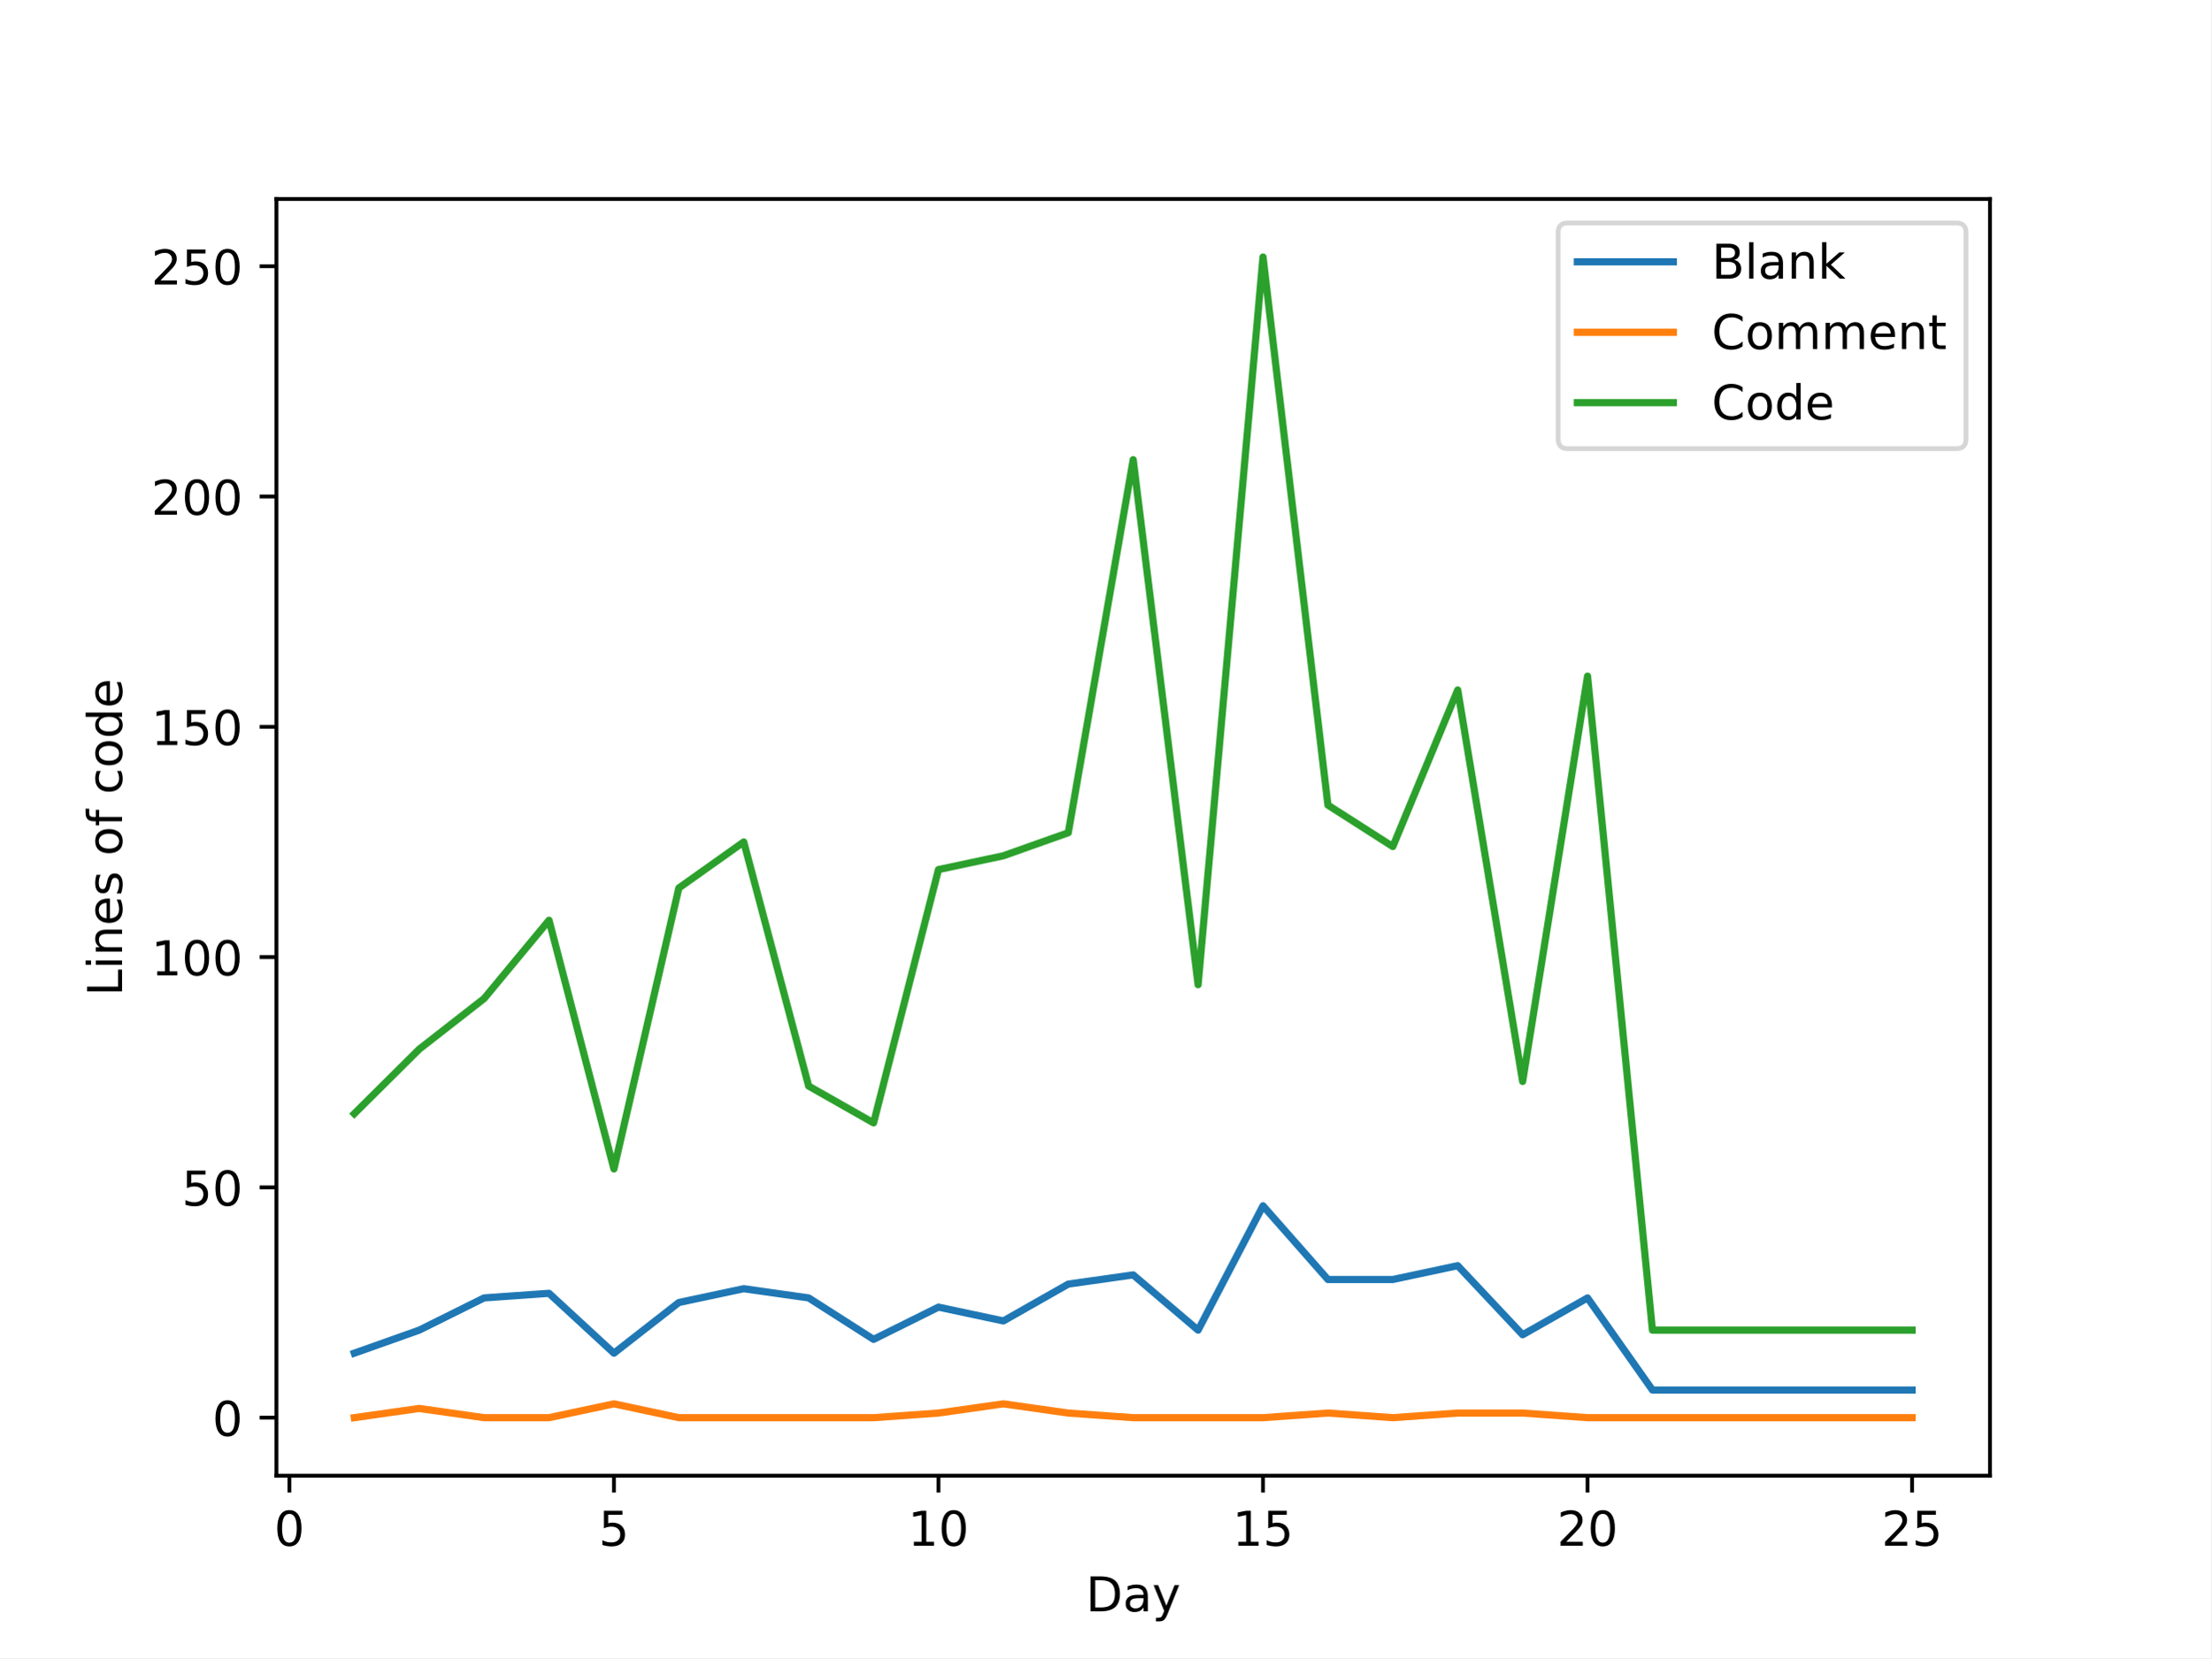
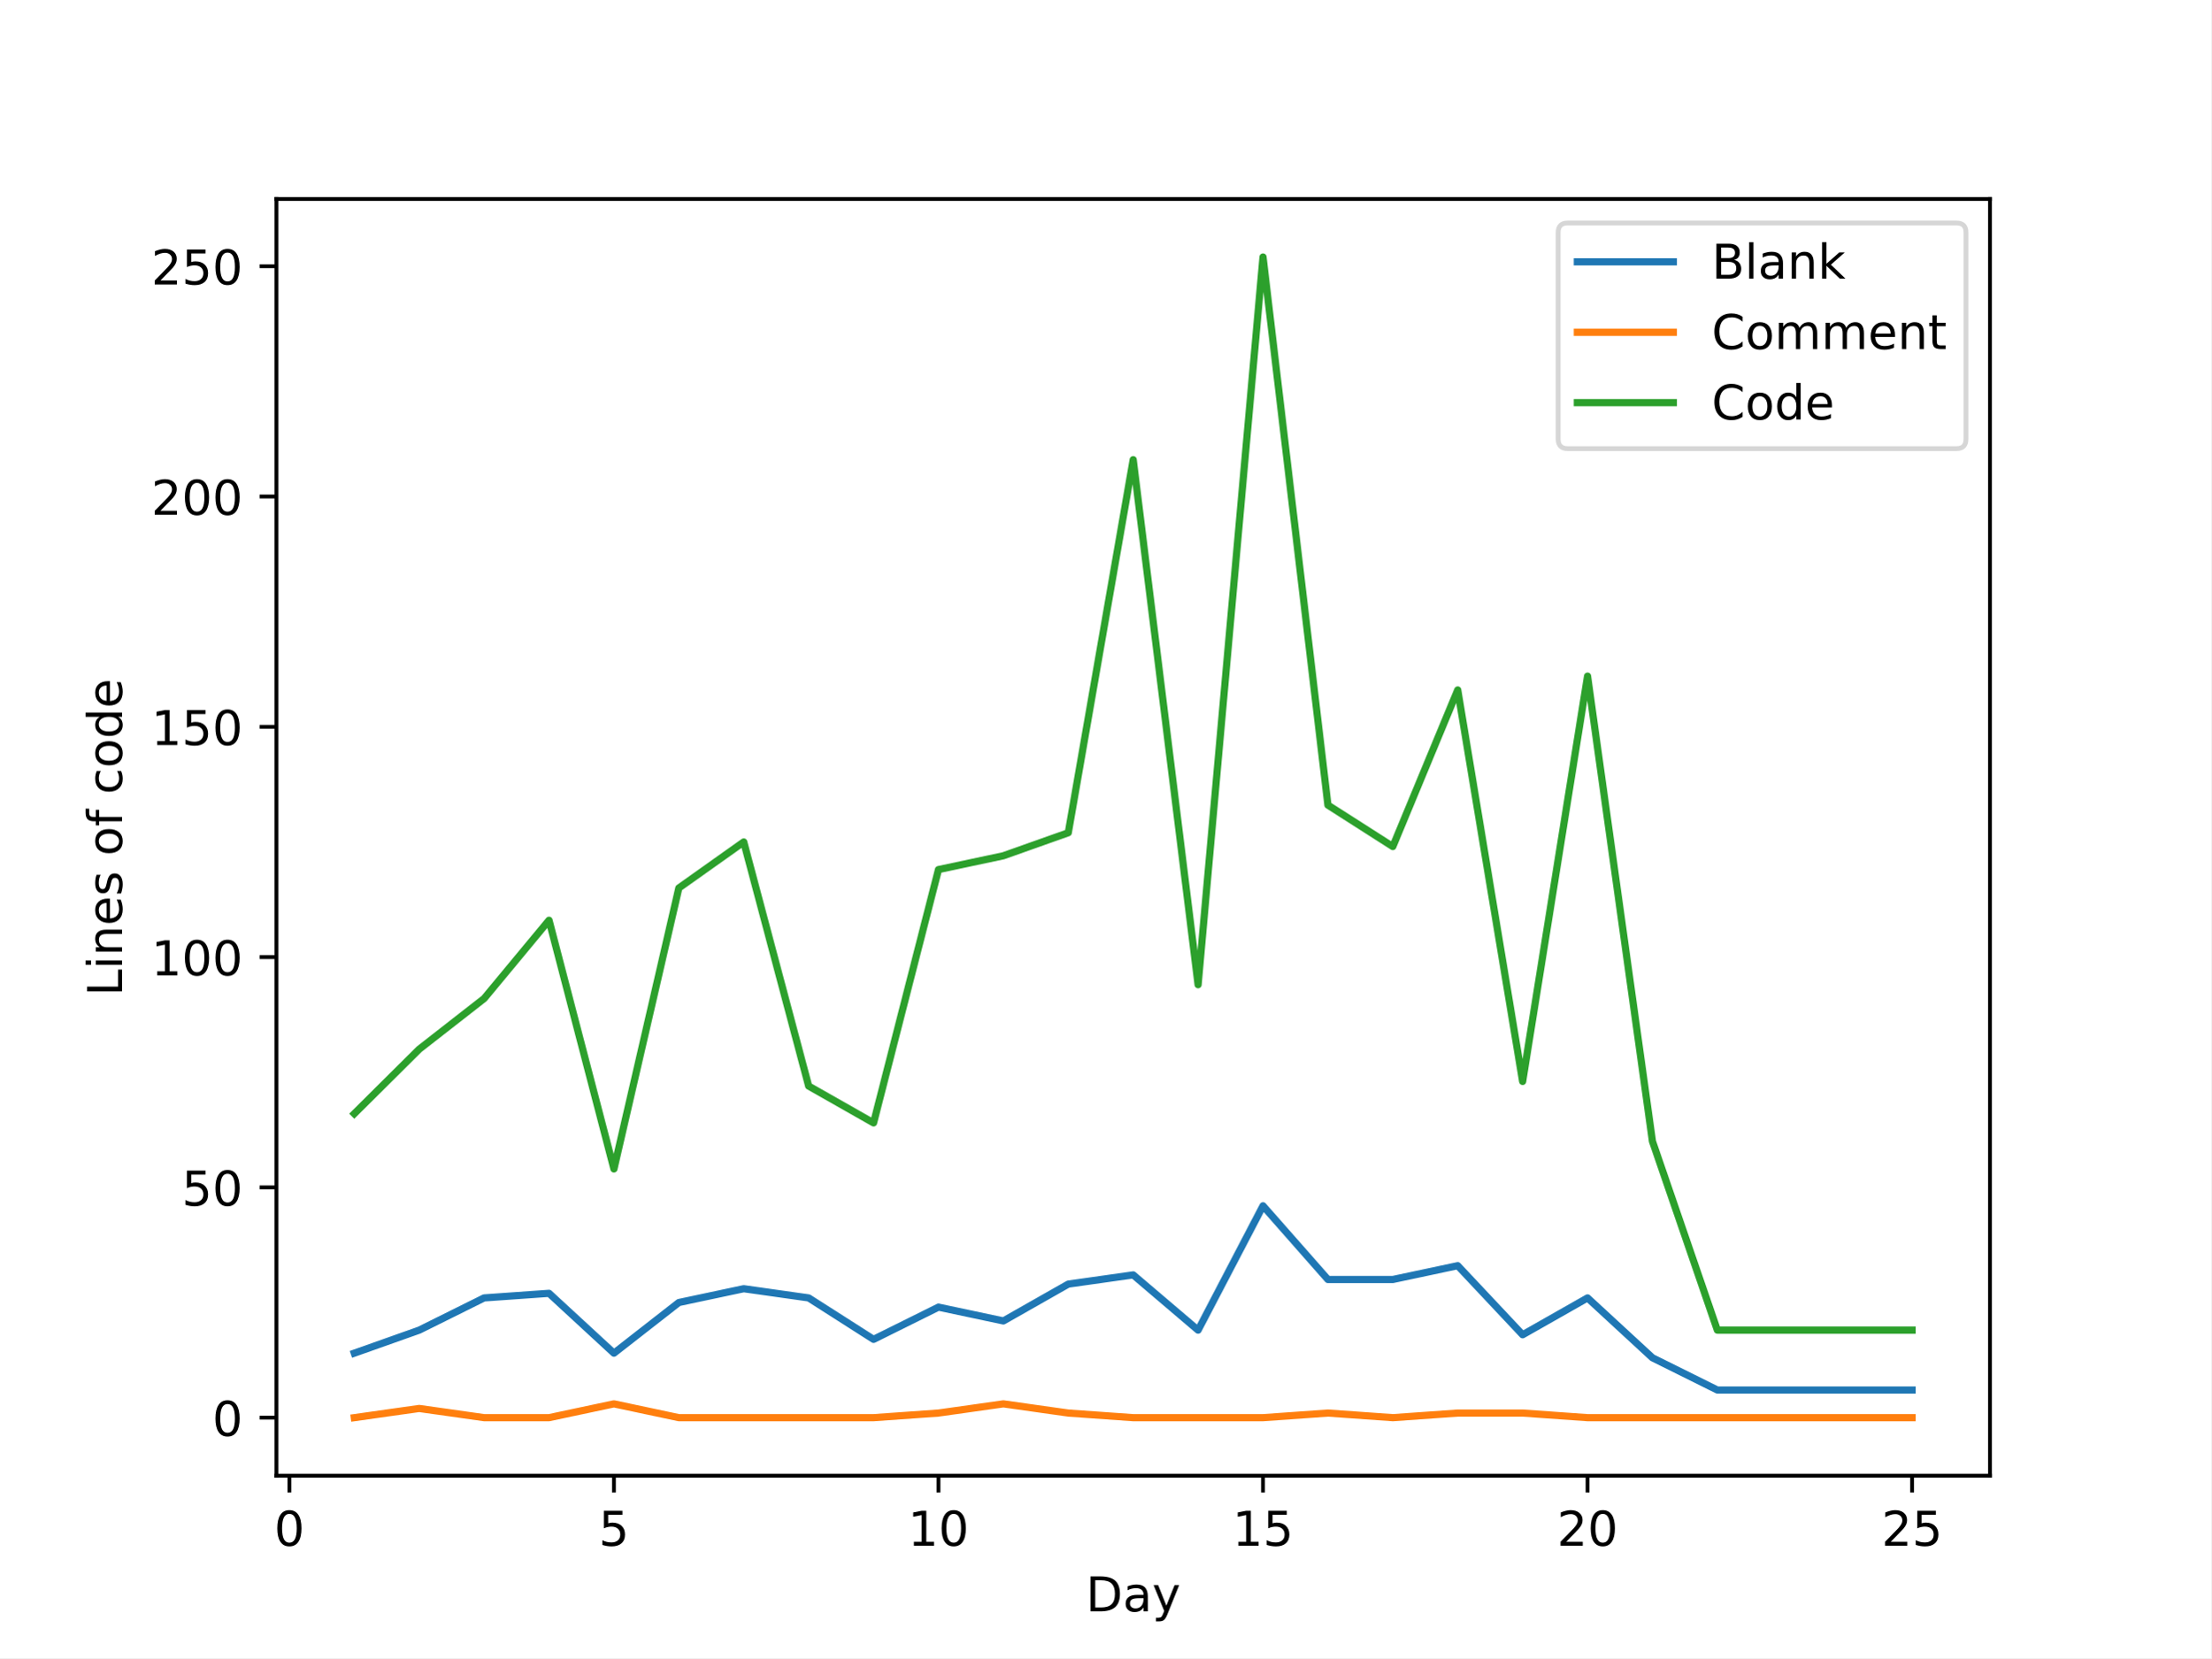
<svg xmlns="http://www.w3.org/2000/svg" xmlns:xlink="http://www.w3.org/1999/xlink" height="345.6pt" version="1.1" viewBox="0 0 460.8 345.6" width="460.8pt">
  <defs>
    <style type="text/css">
*{stroke-linecap:butt;stroke-linejoin:round;}
  </style>
  </defs>
  <g id="figure_1">
    <g id="patch_1">
      <path d="M 0 345.6  L 460.8 345.6  L 460.8 0  L 0 0  z " style="fill:#ffffff;" />
    </g>
    <g id="axes_1">
      <g id="patch_2">
        <path d="M 57.6 307.584  L 414.72 307.584  L 414.72 41.472  L 57.6 41.472  z " style="fill:#ffffff;" />
      </g>
      <g id="matplotlib.axis_1">
        <g id="xtick_1">
          <g id="line2d_1">
            <defs>
-               <path d="M 0 0  L 0 3.5  " id="me1cf09a1d9" style="stroke:#000000;stroke-width:0.8;" />
-             </defs>
-             <g>
-               <use style="stroke:#000000;stroke-width:0.8;" x="60.305" xlink:href="#me1cf09a1d9" y="307.584" />
+               <path d="M 0 0  L 0 3.5  " id="mec9193305a" style="stroke:#000000;stroke-width:0.8;" />
+             </defs>
+             <g>
+               <use style="stroke:#000000;stroke-width:0.8;" x="60.305" xlink:href="#mec9193305a" y="307.584" />
            </g>
          </g>
          <g id="text_1">
            <defs>
              <path d="M 31.781 66.406  Q 24.172 66.406 20.328 58.906  Q 16.5 51.422 16.5 36.375  Q 16.5 21.391 20.328 13.891  Q 24.172 6.391 31.781 6.391  Q 39.453 6.391 43.281 13.891  Q 47.125 21.391 47.125 36.375  Q 47.125 51.422 43.281 58.906  Q 39.453 66.406 31.781 66.406  z M 31.781 74.219  Q 44.047 74.219 50.516 64.516  Q 56.984 54.828 56.984 36.375  Q 56.984 17.969 50.516 8.266  Q 44.047 -1.422 31.781 -1.422  Q 19.531 -1.422 13.062 8.266  Q 6.594 17.969 6.594 36.375  Q 6.594 54.828 13.062 64.516  Q 19.531 74.219 31.781 74.219  z " id="DejaVuSans-48" />
            </defs>
            <g transform="translate(57.12421 322.1824)scale(0.1 -0.1)">
              <use xlink:href="#DejaVuSans-48" />
            </g>
          </g>
        </g>
        <g id="xtick_2">
          <g id="line2d_2">
            <g>
-               <use style="stroke:#000000;stroke-width:0.8;" x="127.942" xlink:href="#me1cf09a1d9" y="307.584" />
+               <use style="stroke:#000000;stroke-width:0.8;" x="127.942" xlink:href="#mec9193305a" y="307.584" />
            </g>
          </g>
          <g id="text_2">
            <defs>
              <path d="M 10.797 72.906  L 49.516 72.906  L 49.516 64.594  L 19.828 64.594  L 19.828 46.734  Q 21.969 47.469 24.109 47.828  Q 26.266 48.188 28.422 48.188  Q 40.625 48.188 47.75 41.5  Q 54.891 34.812 54.891 23.391  Q 54.891 11.625 47.562 5.094  Q 40.234 -1.422 26.906 -1.422  Q 22.312 -1.422 17.547 -0.641  Q 12.797 0.141 7.719 1.703  L 7.719 11.625  Q 12.109 9.234 16.797 8.062  Q 21.484 6.891 26.703 6.891  Q 35.156 6.891 40.078 11.328  Q 45.016 15.766 45.016 23.391  Q 45.016 31 40.078 35.438  Q 35.156 39.891 26.703 39.891  Q 22.75 39.891 18.812 39.016  Q 14.891 38.141 10.797 36.281  z " id="DejaVuSans-53" />
            </defs>
            <g transform="translate(124.7606 322.1824)scale(0.1 -0.1)">
              <use xlink:href="#DejaVuSans-53" />
            </g>
          </g>
        </g>
        <g id="xtick_3">
          <g id="line2d_3">
            <g>
-               <use style="stroke:#000000;stroke-width:0.8;" x="195.578" xlink:href="#me1cf09a1d9" y="307.584" />
+               <use style="stroke:#000000;stroke-width:0.8;" x="195.578" xlink:href="#mec9193305a" y="307.584" />
            </g>
          </g>
          <g id="text_3">
            <defs>
              <path d="M 12.406 8.297  L 28.516 8.297  L 28.516 63.922  L 10.984 60.406  L 10.984 69.391  L 28.422 72.906  L 38.281 72.906  L 38.281 8.297  L 54.391 8.297  L 54.391 0  L 12.406 0  z " id="DejaVuSans-49" />
            </defs>
            <g transform="translate(189.2157 322.1824)scale(0.1 -0.1)">
              <use xlink:href="#DejaVuSans-49" />
              <use x="63.623" xlink:href="#DejaVuSans-48" />
            </g>
          </g>
        </g>
        <g id="xtick_4">
          <g id="line2d_4">
            <g>
-               <use style="stroke:#000000;stroke-width:0.8;" x="263.215" xlink:href="#me1cf09a1d9" y="307.584" />
+               <use style="stroke:#000000;stroke-width:0.8;" x="263.215" xlink:href="#mec9193305a" y="307.584" />
            </g>
          </g>
          <g id="text_4">
            <g transform="translate(256.852 322.1824)scale(0.1 -0.1)">
              <use xlink:href="#DejaVuSans-49" />
              <use x="63.623" xlink:href="#DejaVuSans-53" />
            </g>
          </g>
        </g>
        <g id="xtick_5">
          <g id="line2d_5">
            <g>
-               <use style="stroke:#000000;stroke-width:0.8;" x="330.851" xlink:href="#me1cf09a1d9" y="307.584" />
+               <use style="stroke:#000000;stroke-width:0.8;" x="330.851" xlink:href="#mec9193305a" y="307.584" />
            </g>
          </g>
          <g id="text_5">
            <defs>
              <path d="M 19.188 8.297  L 53.609 8.297  L 53.609 0  L 7.328 0  L 7.328 8.297  Q 12.938 14.109 22.625 23.891  Q 32.328 33.688 34.812 36.531  Q 39.547 41.844 41.422 45.531  Q 43.312 49.219 43.312 52.781  Q 43.312 58.594 39.234 62.25  Q 35.156 65.922 28.609 65.922  Q 23.969 65.922 18.812 64.312  Q 13.672 62.703 7.812 59.422  L 7.812 69.391  Q 13.766 71.781 18.938 73  Q 24.125 74.219 28.422 74.219  Q 39.75 74.219 46.484 68.547  Q 53.219 62.891 53.219 53.422  Q 53.219 48.922 51.531 44.891  Q 49.859 40.875 45.406 35.406  Q 44.188 33.984 37.641 27.219  Q 31.109 20.453 19.188 8.297  z " id="DejaVuSans-50" />
            </defs>
            <g transform="translate(324.4884 322.1824)scale(0.1 -0.1)">
              <use xlink:href="#DejaVuSans-50" />
              <use x="63.623" xlink:href="#DejaVuSans-48" />
            </g>
          </g>
        </g>
        <g id="xtick_6">
          <g id="line2d_6">
            <g>
-               <use style="stroke:#000000;stroke-width:0.8;" x="398.487" xlink:href="#me1cf09a1d9" y="307.584" />
+               <use style="stroke:#000000;stroke-width:0.8;" x="398.487" xlink:href="#mec9193305a" y="307.584" />
            </g>
          </g>
          <g id="text_6">
            <g transform="translate(392.1248 322.1824)scale(0.1 -0.1)">
              <use xlink:href="#DejaVuSans-50" />
              <use x="63.623" xlink:href="#DejaVuSans-53" />
            </g>
          </g>
        </g>
        <g id="text_7">
          <defs>
            <path d="M 19.672 64.797  L 19.672 8.109  L 31.594 8.109  Q 46.688 8.109 53.688 14.938  Q 60.688 21.781 60.688 36.531  Q 60.688 51.172 53.688 57.984  Q 46.688 64.797 31.594 64.797  z M 9.812 72.906  L 30.078 72.906  Q 51.266 72.906 61.172 64.094  Q 71.094 55.281 71.094 36.531  Q 71.094 17.672 61.125 8.828  Q 51.172 0 30.078 0  L 9.812 0  z " id="DejaVuSans-68" />
            <path d="M 34.281 27.484  Q 23.391 27.484 19.188 25  Q 14.984 22.516 14.984 16.5  Q 14.984 11.719 18.141 8.906  Q 21.297 6.109 26.703 6.109  Q 34.188 6.109 38.703 11.406  Q 43.219 16.703 43.219 25.484  L 43.219 27.484  z M 52.203 31.203  L 52.203 0  L 43.219 0  L 43.219 8.297  Q 40.141 3.328 35.547 0.953  Q 30.953 -1.422 24.312 -1.422  Q 15.922 -1.422 10.953 3.297  Q 6 8.016 6 15.922  Q 6 25.141 12.172 29.828  Q 18.359 34.516 30.609 34.516  L 43.219 34.516  L 43.219 35.406  Q 43.219 41.609 39.141 45  Q 35.062 48.391 27.688 48.391  Q 23 48.391 18.547 47.266  Q 14.109 46.141 10.016 43.891  L 10.016 52.203  Q 14.938 54.109 19.578 55.047  Q 24.219 56 28.609 56  Q 40.484 56 46.344 49.844  Q 52.203 43.703 52.203 31.203  z " id="DejaVuSans-97" />
            <path d="M 32.172 -5.078  Q 28.375 -14.844 24.75 -17.812  Q 21.141 -20.797 15.094 -20.797  L 7.906 -20.797  L 7.906 -13.281  L 13.188 -13.281  Q 16.891 -13.281 18.938 -11.516  Q 21 -9.766 23.484 -3.219  L 25.094 0.875  L 2.984 54.688  L 12.5 54.688  L 29.594 11.922  L 46.688 54.688  L 56.203 54.688  z " id="DejaVuSans-121" />
          </defs>
          <g transform="translate(226.2866 335.8606)scale(0.1 -0.1)">
            <use xlink:href="#DejaVuSans-68" />
            <use x="77.002" xlink:href="#DejaVuSans-97" />
            <use x="138.281" xlink:href="#DejaVuSans-121" />
          </g>
        </g>
      </g>
      <g id="matplotlib.axis_2">
        <g id="ytick_1">
          <g id="line2d_7">
            <defs>
-               <path d="M 0 0  L -3.5 0  " id="m480ecff4e3" style="stroke:#000000;stroke-width:0.8;" />
-             </defs>
-             <g>
-               <use style="stroke:#000000;stroke-width:0.8;" x="57.6" xlink:href="#m480ecff4e3" y="295.488" />
+               <path d="M 0 0  L -3.5 0  " id="mcf4dca2140" style="stroke:#000000;stroke-width:0.8;" />
+             </defs>
+             <g>
+               <use style="stroke:#000000;stroke-width:0.8;" x="57.6" xlink:href="#mcf4dca2140" y="295.488" />
            </g>
          </g>
          <g id="text_8">
            <g transform="translate(44.2375 299.2872)scale(0.1 -0.1)">
              <use xlink:href="#DejaVuSans-48" />
            </g>
          </g>
        </g>
        <g id="ytick_2">
          <g id="line2d_8">
            <g>
-               <use style="stroke:#000000;stroke-width:0.8;" x="57.6" xlink:href="#m480ecff4e3" y="247.488" />
+               <use style="stroke:#000000;stroke-width:0.8;" x="57.6" xlink:href="#mcf4dca2140" y="247.488" />
            </g>
          </g>
          <g id="text_9">
            <g transform="translate(37.875 251.2872)scale(0.1 -0.1)">
              <use xlink:href="#DejaVuSans-53" />
              <use x="63.623" xlink:href="#DejaVuSans-48" />
            </g>
          </g>
        </g>
        <g id="ytick_3">
          <g id="line2d_9">
            <g>
-               <use style="stroke:#000000;stroke-width:0.8;" x="57.6" xlink:href="#m480ecff4e3" y="199.488" />
+               <use style="stroke:#000000;stroke-width:0.8;" x="57.6" xlink:href="#mcf4dca2140" y="199.488" />
            </g>
          </g>
          <g id="text_10">
            <g transform="translate(31.5125 203.2872)scale(0.1 -0.1)">
              <use xlink:href="#DejaVuSans-49" />
              <use x="63.623" xlink:href="#DejaVuSans-48" />
              <use x="127.246" xlink:href="#DejaVuSans-48" />
            </g>
          </g>
        </g>
        <g id="ytick_4">
          <g id="line2d_10">
            <g>
-               <use style="stroke:#000000;stroke-width:0.8;" x="57.6" xlink:href="#m480ecff4e3" y="151.488" />
+               <use style="stroke:#000000;stroke-width:0.8;" x="57.6" xlink:href="#mcf4dca2140" y="151.488" />
            </g>
          </g>
          <g id="text_11">
            <g transform="translate(31.5125 155.2872)scale(0.1 -0.1)">
              <use xlink:href="#DejaVuSans-49" />
              <use x="63.623" xlink:href="#DejaVuSans-53" />
              <use x="127.246" xlink:href="#DejaVuSans-48" />
            </g>
          </g>
        </g>
        <g id="ytick_5">
          <g id="line2d_11">
            <g>
-               <use style="stroke:#000000;stroke-width:0.8;" x="57.6" xlink:href="#m480ecff4e3" y="103.488" />
+               <use style="stroke:#000000;stroke-width:0.8;" x="57.6" xlink:href="#mcf4dca2140" y="103.488" />
            </g>
          </g>
          <g id="text_12">
            <g transform="translate(31.5125 107.2872)scale(0.1 -0.1)">
              <use xlink:href="#DejaVuSans-50" />
              <use x="63.623" xlink:href="#DejaVuSans-48" />
              <use x="127.246" xlink:href="#DejaVuSans-48" />
            </g>
          </g>
        </g>
        <g id="ytick_6">
          <g id="line2d_12">
            <g>
-               <use style="stroke:#000000;stroke-width:0.8;" x="57.6" xlink:href="#m480ecff4e3" y="55.488" />
+               <use style="stroke:#000000;stroke-width:0.8;" x="57.6" xlink:href="#mcf4dca2140" y="55.488" />
            </g>
          </g>
          <g id="text_13">
            <g transform="translate(31.5125 59.28722)scale(0.1 -0.1)">
              <use xlink:href="#DejaVuSans-50" />
              <use x="63.623" xlink:href="#DejaVuSans-53" />
              <use x="127.246" xlink:href="#DejaVuSans-48" />
            </g>
          </g>
        </g>
        <g id="text_14">
          <defs>
            <path d="M 9.812 72.906  L 19.672 72.906  L 19.672 8.297  L 55.172 8.297  L 55.172 0  L 9.812 0  z " id="DejaVuSans-76" />
            <path d="M 9.422 54.688  L 18.406 54.688  L 18.406 0  L 9.422 0  z M 9.422 75.984  L 18.406 75.984  L 18.406 64.594  L 9.422 64.594  z " id="DejaVuSans-105" />
            <path d="M 54.891 33.016  L 54.891 0  L 45.906 0  L 45.906 32.719  Q 45.906 40.484 42.875 44.328  Q 39.844 48.188 33.797 48.188  Q 26.516 48.188 22.312 43.547  Q 18.109 38.922 18.109 30.906  L 18.109 0  L 9.078 0  L 9.078 54.688  L 18.109 54.688  L 18.109 46.188  Q 21.344 51.125 25.703 53.562  Q 30.078 56 35.797 56  Q 45.219 56 50.047 50.172  Q 54.891 44.344 54.891 33.016  z " id="DejaVuSans-110" />
            <path d="M 56.203 29.594  L 56.203 25.203  L 14.891 25.203  Q 15.484 15.922 20.484 11.062  Q 25.484 6.203 34.422 6.203  Q 39.594 6.203 44.453 7.469  Q 49.312 8.734 54.109 11.281  L 54.109 2.781  Q 49.266 0.734 44.188 -0.344  Q 39.109 -1.422 33.891 -1.422  Q 20.797 -1.422 13.156 6.188  Q 5.516 13.812 5.516 26.812  Q 5.516 40.234 12.766 48.109  Q 20.016 56 32.328 56  Q 43.359 56 49.781 48.891  Q 56.203 41.797 56.203 29.594  z M 47.219 32.234  Q 47.125 39.594 43.094 43.984  Q 39.062 48.391 32.422 48.391  Q 24.906 48.391 20.391 44.141  Q 15.875 39.891 15.188 32.172  z " id="DejaVuSans-101" />
            <path d="M 44.281 53.078  L 44.281 44.578  Q 40.484 46.531 36.375 47.5  Q 32.281 48.484 27.875 48.484  Q 21.188 48.484 17.844 46.438  Q 14.5 44.391 14.5 40.281  Q 14.5 37.156 16.891 35.375  Q 19.281 33.594 26.516 31.984  L 29.594 31.297  Q 39.156 29.25 43.188 25.516  Q 47.219 21.781 47.219 15.094  Q 47.219 7.469 41.188 3.016  Q 35.156 -1.422 24.609 -1.422  Q 20.219 -1.422 15.453 -0.562  Q 10.688 0.297 5.422 2  L 5.422 11.281  Q 10.406 8.688 15.234 7.391  Q 20.062 6.109 24.812 6.109  Q 31.156 6.109 34.562 8.281  Q 37.984 10.453 37.984 14.406  Q 37.984 18.062 35.516 20.016  Q 33.062 21.969 24.703 23.781  L 21.578 24.516  Q 13.234 26.266 9.516 29.906  Q 5.812 33.547 5.812 39.891  Q 5.812 47.609 11.281 51.797  Q 16.75 56 26.812 56  Q 31.781 56 36.172 55.266  Q 40.578 54.547 44.281 53.078  z " id="DejaVuSans-115" />
            <path id="DejaVuSans-32" />
            <path d="M 30.609 48.391  Q 23.391 48.391 19.188 42.75  Q 14.984 37.109 14.984 27.297  Q 14.984 17.484 19.156 11.844  Q 23.344 6.203 30.609 6.203  Q 37.797 6.203 41.984 11.859  Q 46.188 17.531 46.188 27.297  Q 46.188 37.016 41.984 42.703  Q 37.797 48.391 30.609 48.391  z M 30.609 56  Q 42.328 56 49.016 48.375  Q 55.719 40.766 55.719 27.297  Q 55.719 13.875 49.016 6.219  Q 42.328 -1.422 30.609 -1.422  Q 18.844 -1.422 12.172 6.219  Q 5.516 13.875 5.516 27.297  Q 5.516 40.766 12.172 48.375  Q 18.844 56 30.609 56  z " id="DejaVuSans-111" />
            <path d="M 37.109 75.984  L 37.109 68.5  L 28.516 68.5  Q 23.688 68.5 21.797 66.547  Q 19.922 64.594 19.922 59.516  L 19.922 54.688  L 34.719 54.688  L 34.719 47.703  L 19.922 47.703  L 19.922 0  L 10.891 0  L 10.891 47.703  L 2.297 47.703  L 2.297 54.688  L 10.891 54.688  L 10.891 58.5  Q 10.891 67.625 15.141 71.797  Q 19.391 75.984 28.609 75.984  z " id="DejaVuSans-102" />
            <path d="M 48.781 52.594  L 48.781 44.188  Q 44.969 46.297 41.141 47.344  Q 37.312 48.391 33.406 48.391  Q 24.656 48.391 19.812 42.844  Q 14.984 37.312 14.984 27.297  Q 14.984 17.281 19.812 11.734  Q 24.656 6.203 33.406 6.203  Q 37.312 6.203 41.141 7.25  Q 44.969 8.297 48.781 10.406  L 48.781 2.094  Q 45.016 0.344 40.984 -0.531  Q 36.969 -1.422 32.422 -1.422  Q 20.062 -1.422 12.781 6.344  Q 5.516 14.109 5.516 27.297  Q 5.516 40.672 12.859 48.328  Q 20.219 56 33.016 56  Q 37.156 56 41.109 55.141  Q 45.062 54.297 48.781 52.594  z " id="DejaVuSans-99" />
            <path d="M 45.406 46.391  L 45.406 75.984  L 54.391 75.984  L 54.391 0  L 45.406 0  L 45.406 8.203  Q 42.578 3.328 38.25 0.953  Q 33.938 -1.422 27.875 -1.422  Q 17.969 -1.422 11.734 6.484  Q 5.516 14.406 5.516 27.297  Q 5.516 40.188 11.734 48.094  Q 17.969 56 27.875 56  Q 33.938 56 38.25 53.625  Q 42.578 51.266 45.406 46.391  z M 14.797 27.297  Q 14.797 17.391 18.875 11.75  Q 22.953 6.109 30.078 6.109  Q 37.203 6.109 41.297 11.75  Q 45.406 17.391 45.406 27.297  Q 45.406 37.203 41.297 42.844  Q 37.203 48.484 30.078 48.484  Q 22.953 48.484 18.875 42.844  Q 14.797 37.203 14.797 27.297  z " id="DejaVuSans-100" />
          </defs>
          <g transform="translate(25.43281 207.61)rotate(-90)scale(0.1 -0.1)">
            <use xlink:href="#DejaVuSans-76" />
            <use x="55.713" xlink:href="#DejaVuSans-105" />
            <use x="83.496" xlink:href="#DejaVuSans-110" />
            <use x="146.875" xlink:href="#DejaVuSans-101" />
            <use x="208.398" xlink:href="#DejaVuSans-115" />
            <use x="260.498" xlink:href="#DejaVuSans-32" />
            <use x="292.285" xlink:href="#DejaVuSans-111" />
            <use x="353.467" xlink:href="#DejaVuSans-102" />
            <use x="388.672" xlink:href="#DejaVuSans-32" />
            <use x="420.459" xlink:href="#DejaVuSans-99" />
            <use x="475.439" xlink:href="#DejaVuSans-111" />
            <use x="536.621" xlink:href="#DejaVuSans-100" />
            <use x="600.098" xlink:href="#DejaVuSans-101" />
          </g>
        </g>
      </g>
      <g id="line2d_13">
-         <path clip-path="url(#p431c152dea)" d="M 73.833 282.048  L 87.36 277.248  L 100.887 270.528  L 114.415 269.568  L 127.942 282.048  L 141.469 271.488  L 154.996 268.608  L 168.524 270.528  L 182.051 279.168  L 195.578 272.448  L 209.105 275.328  L 222.633 267.648  L 236.16 265.728  L 249.687 277.248  L 263.215 251.328  L 276.742 266.688  L 290.269 266.688  L 303.796 263.808  L 317.324 278.208  L 330.851 270.528  L 344.378 289.728  L 357.905 289.728  L 371.433 289.728  L 384.96 289.728  L 398.487 289.728  " style="fill:none;stroke:#1f77b4;stroke-linecap:square;stroke-width:1.5;" />
+         <path clip-path="url(#p16eef5b12e)" d="M 73.833 282.048  L 87.36 277.248  L 100.887 270.528  L 114.415 269.568  L 127.942 282.048  L 141.469 271.488  L 154.996 268.608  L 168.524 270.528  L 182.051 279.168  L 195.578 272.448  L 209.105 275.328  L 222.633 267.648  L 236.16 265.728  L 249.687 277.248  L 263.215 251.328  L 276.742 266.688  L 290.269 266.688  L 303.796 263.808  L 317.324 278.208  L 330.851 270.528  L 344.378 283.008  L 357.905 289.728  L 371.433 289.728  L 384.96 289.728  L 398.487 289.728  " style="fill:none;stroke:#1f77b4;stroke-linecap:square;stroke-width:1.5;" />
      </g>
      <g id="line2d_14">
-         <path clip-path="url(#p431c152dea)" d="M 73.833 295.488  L 87.36 293.568  L 100.887 295.488  L 114.415 295.488  L 127.942 292.608  L 141.469 295.488  L 154.996 295.488  L 168.524 295.488  L 182.051 295.488  L 195.578 294.528  L 209.105 292.608  L 222.633 294.528  L 236.16 295.488  L 249.687 295.488  L 263.215 295.488  L 276.742 294.528  L 290.269 295.488  L 303.796 294.528  L 317.324 294.528  L 330.851 295.488  L 344.378 295.488  L 357.905 295.488  L 371.433 295.488  L 384.96 295.488  L 398.487 295.488  " style="fill:none;stroke:#ff7f0e;stroke-linecap:square;stroke-width:1.5;" />
+         <path clip-path="url(#p16eef5b12e)" d="M 73.833 295.488  L 87.36 293.568  L 100.887 295.488  L 114.415 295.488  L 127.942 292.608  L 141.469 295.488  L 154.996 295.488  L 168.524 295.488  L 182.051 295.488  L 195.578 294.528  L 209.105 292.608  L 222.633 294.528  L 236.16 295.488  L 249.687 295.488  L 263.215 295.488  L 276.742 294.528  L 290.269 295.488  L 303.796 294.528  L 317.324 294.528  L 330.851 295.488  L 344.378 295.488  L 357.905 295.488  L 371.433 295.488  L 384.96 295.488  L 398.487 295.488  " style="fill:none;stroke:#ff7f0e;stroke-linecap:square;stroke-width:1.5;" />
      </g>
      <g id="line2d_15">
-         <path clip-path="url(#p431c152dea)" d="M 73.833 232.128  L 87.36 218.688  L 100.887 208.128  L 114.415 191.808  L 127.942 243.648  L 141.469 185.088  L 154.996 175.488  L 168.524 226.368  L 182.051 234.048  L 195.578 181.248  L 209.105 178.368  L 222.633 173.568  L 236.16 95.808  L 249.687 205.248  L 263.215 53.568  L 276.742 167.808  L 290.269 176.448  L 303.796 143.808  L 317.324 225.408  L 330.851 140.928  L 344.378 277.248  L 357.905 277.248  L 371.433 277.248  L 384.96 277.248  L 398.487 277.248  " style="fill:none;stroke:#2ca02c;stroke-linecap:square;stroke-width:1.5;" />
+         <path clip-path="url(#p16eef5b12e)" d="M 73.833 232.128  L 87.36 218.688  L 100.887 208.128  L 114.415 191.808  L 127.942 243.648  L 141.469 185.088  L 154.996 175.488  L 168.524 226.368  L 182.051 234.048  L 195.578 181.248  L 209.105 178.368  L 222.633 173.568  L 236.16 95.808  L 249.687 205.248  L 263.215 53.568  L 276.742 167.808  L 290.269 176.448  L 303.796 143.808  L 317.324 225.408  L 330.851 140.928  L 344.378 237.888  L 357.905 277.248  L 371.433 277.248  L 384.96 277.248  L 398.487 277.248  " style="fill:none;stroke:#2ca02c;stroke-linecap:square;stroke-width:1.5;" />
      </g>
      <g id="patch_3">
        <path d="M 57.6 307.584  L 57.6 41.472  " style="fill:none;stroke:#000000;stroke-linecap:square;stroke-linejoin:miter;stroke-width:0.8;" />
      </g>
      <g id="patch_4">
        <path d="M 414.72 307.584  L 414.72 41.472  " style="fill:none;stroke:#000000;stroke-linecap:square;stroke-linejoin:miter;stroke-width:0.8;" />
      </g>
      <g id="patch_5">
        <path d="M 57.6 307.584  L 414.72 307.584  " style="fill:none;stroke:#000000;stroke-linecap:square;stroke-linejoin:miter;stroke-width:0.8;" />
      </g>
      <g id="patch_6">
        <path d="M 57.6 41.472  L 414.72 41.472  " style="fill:none;stroke:#000000;stroke-linecap:square;stroke-linejoin:miter;stroke-width:0.8;" />
      </g>
      <g id="legend_1">
        <g id="patch_7">
          <path d="M 326.726 93.506  L 407.72 93.506  Q 409.72 93.506 409.72 91.506  L 409.72 48.472  Q 409.72 46.472 407.72 46.472  L 326.726 46.472  Q 324.726 46.472 324.726 48.472  L 324.726 91.506  Q 324.726 93.506 326.726 93.506  z " style="fill:#ffffff;opacity:0.8;stroke:#cccccc;stroke-linejoin:miter;" />
        </g>
        <g id="line2d_16">
          <path d="M 328.726 54.57  L 348.726 54.57  " style="fill:none;stroke:#1f77b4;stroke-linecap:square;stroke-width:1.5;" />
        </g>
        <g id="line2d_17" />
        <g id="text_15">
          <defs>
            <path d="M 19.672 34.812  L 19.672 8.109  L 35.5 8.109  Q 43.453 8.109 47.281 11.406  Q 51.125 14.703 51.125 21.484  Q 51.125 28.328 47.281 31.562  Q 43.453 34.812 35.5 34.812  z M 19.672 64.797  L 19.672 42.828  L 34.281 42.828  Q 41.5 42.828 45.031 45.531  Q 48.578 48.25 48.578 53.812  Q 48.578 59.328 45.031 62.062  Q 41.5 64.797 34.281 64.797  z M 9.812 72.906  L 35.016 72.906  Q 46.297 72.906 52.391 68.219  Q 58.5 63.531 58.5 54.891  Q 58.5 48.188 55.375 44.234  Q 52.25 40.281 46.188 39.312  Q 53.469 37.75 57.5 32.781  Q 61.531 27.828 61.531 20.406  Q 61.531 10.641 54.891 5.312  Q 48.25 0 35.984 0  L 9.812 0  z " id="DejaVuSans-66" />
            <path d="M 9.422 75.984  L 18.406 75.984  L 18.406 0  L 9.422 0  z " id="DejaVuSans-108" />
            <path d="M 9.078 75.984  L 18.109 75.984  L 18.109 31.109  L 44.922 54.688  L 56.391 54.688  L 27.391 29.109  L 57.625 0  L 45.906 0  L 18.109 26.703  L 18.109 0  L 9.078 0  z " id="DejaVuSans-107" />
          </defs>
          <g transform="translate(356.7262 58.07044)scale(0.1 -0.1)">
            <use xlink:href="#DejaVuSans-66" />
            <use x="68.604" xlink:href="#DejaVuSans-108" />
            <use x="96.387" xlink:href="#DejaVuSans-97" />
            <use x="157.666" xlink:href="#DejaVuSans-110" />
            <use x="221.045" xlink:href="#DejaVuSans-107" />
          </g>
        </g>
        <g id="line2d_18">
          <path d="M 328.726 69.249  L 348.726 69.249  " style="fill:none;stroke:#ff7f0e;stroke-linecap:square;stroke-width:1.5;" />
        </g>
        <g id="line2d_19" />
        <g id="text_16">
          <defs>
            <path d="M 64.406 67.281  L 64.406 56.891  Q 59.422 61.531 53.781 63.812  Q 48.141 66.109 41.797 66.109  Q 29.297 66.109 22.656 58.469  Q 16.016 50.828 16.016 36.375  Q 16.016 21.969 22.656 14.328  Q 29.297 6.688 41.797 6.688  Q 48.141 6.688 53.781 8.984  Q 59.422 11.281 64.406 15.922  L 64.406 5.609  Q 59.234 2.094 53.438 0.328  Q 47.656 -1.422 41.219 -1.422  Q 24.656 -1.422 15.125 8.703  Q 5.609 18.844 5.609 36.375  Q 5.609 53.953 15.125 64.078  Q 24.656 74.219 41.219 74.219  Q 47.75 74.219 53.531 72.484  Q 59.328 70.75 64.406 67.281  z " id="DejaVuSans-67" />
            <path d="M 52 44.188  Q 55.375 50.25 60.062 53.125  Q 64.75 56 71.094 56  Q 79.641 56 84.281 50.016  Q 88.922 44.047 88.922 33.016  L 88.922 0  L 79.891 0  L 79.891 32.719  Q 79.891 40.578 77.094 44.375  Q 74.312 48.188 68.609 48.188  Q 61.625 48.188 57.562 43.547  Q 53.516 38.922 53.516 30.906  L 53.516 0  L 44.484 0  L 44.484 32.719  Q 44.484 40.625 41.703 44.406  Q 38.922 48.188 33.109 48.188  Q 26.219 48.188 22.156 43.531  Q 18.109 38.875 18.109 30.906  L 18.109 0  L 9.078 0  L 9.078 54.688  L 18.109 54.688  L 18.109 46.188  Q 21.188 51.219 25.484 53.609  Q 29.781 56 35.688 56  Q 41.656 56 45.828 52.969  Q 50 49.953 52 44.188  z " id="DejaVuSans-109" />
            <path d="M 18.312 70.219  L 18.312 54.688  L 36.812 54.688  L 36.812 47.703  L 18.312 47.703  L 18.312 18.016  Q 18.312 11.328 20.141 9.422  Q 21.969 7.516 27.594 7.516  L 36.812 7.516  L 36.812 0  L 27.594 0  Q 17.188 0 13.234 3.875  Q 9.281 7.766 9.281 18.016  L 9.281 47.703  L 2.688 47.703  L 2.688 54.688  L 9.281 54.688  L 9.281 70.219  z " id="DejaVuSans-116" />
          </defs>
          <g transform="translate(356.7262 72.74856)scale(0.1 -0.1)">
            <use xlink:href="#DejaVuSans-67" />
            <use x="69.824" xlink:href="#DejaVuSans-111" />
            <use x="131.006" xlink:href="#DejaVuSans-109" />
            <use x="228.418" xlink:href="#DejaVuSans-109" />
            <use x="325.83" xlink:href="#DejaVuSans-101" />
            <use x="387.354" xlink:href="#DejaVuSans-110" />
            <use x="450.732" xlink:href="#DejaVuSans-116" />
          </g>
        </g>
        <g id="line2d_20">
          <path d="M 328.726 83.927  L 348.726 83.927  " style="fill:none;stroke:#2ca02c;stroke-linecap:square;stroke-width:1.5;" />
        </g>
        <g id="line2d_21" />
        <g id="text_17">
          <g transform="translate(356.7262 87.42669)scale(0.1 -0.1)">
            <use xlink:href="#DejaVuSans-67" />
            <use x="69.824" xlink:href="#DejaVuSans-111" />
            <use x="131.006" xlink:href="#DejaVuSans-100" />
            <use x="194.482" xlink:href="#DejaVuSans-101" />
          </g>
        </g>
      </g>
    </g>
  </g>
  <defs>
-     <clipPath id="p431c152dea">
+     <clipPath id="p16eef5b12e">
      <rect height="266.112" width="357.12" x="57.6" y="41.472" />
    </clipPath>
  </defs>
</svg>
